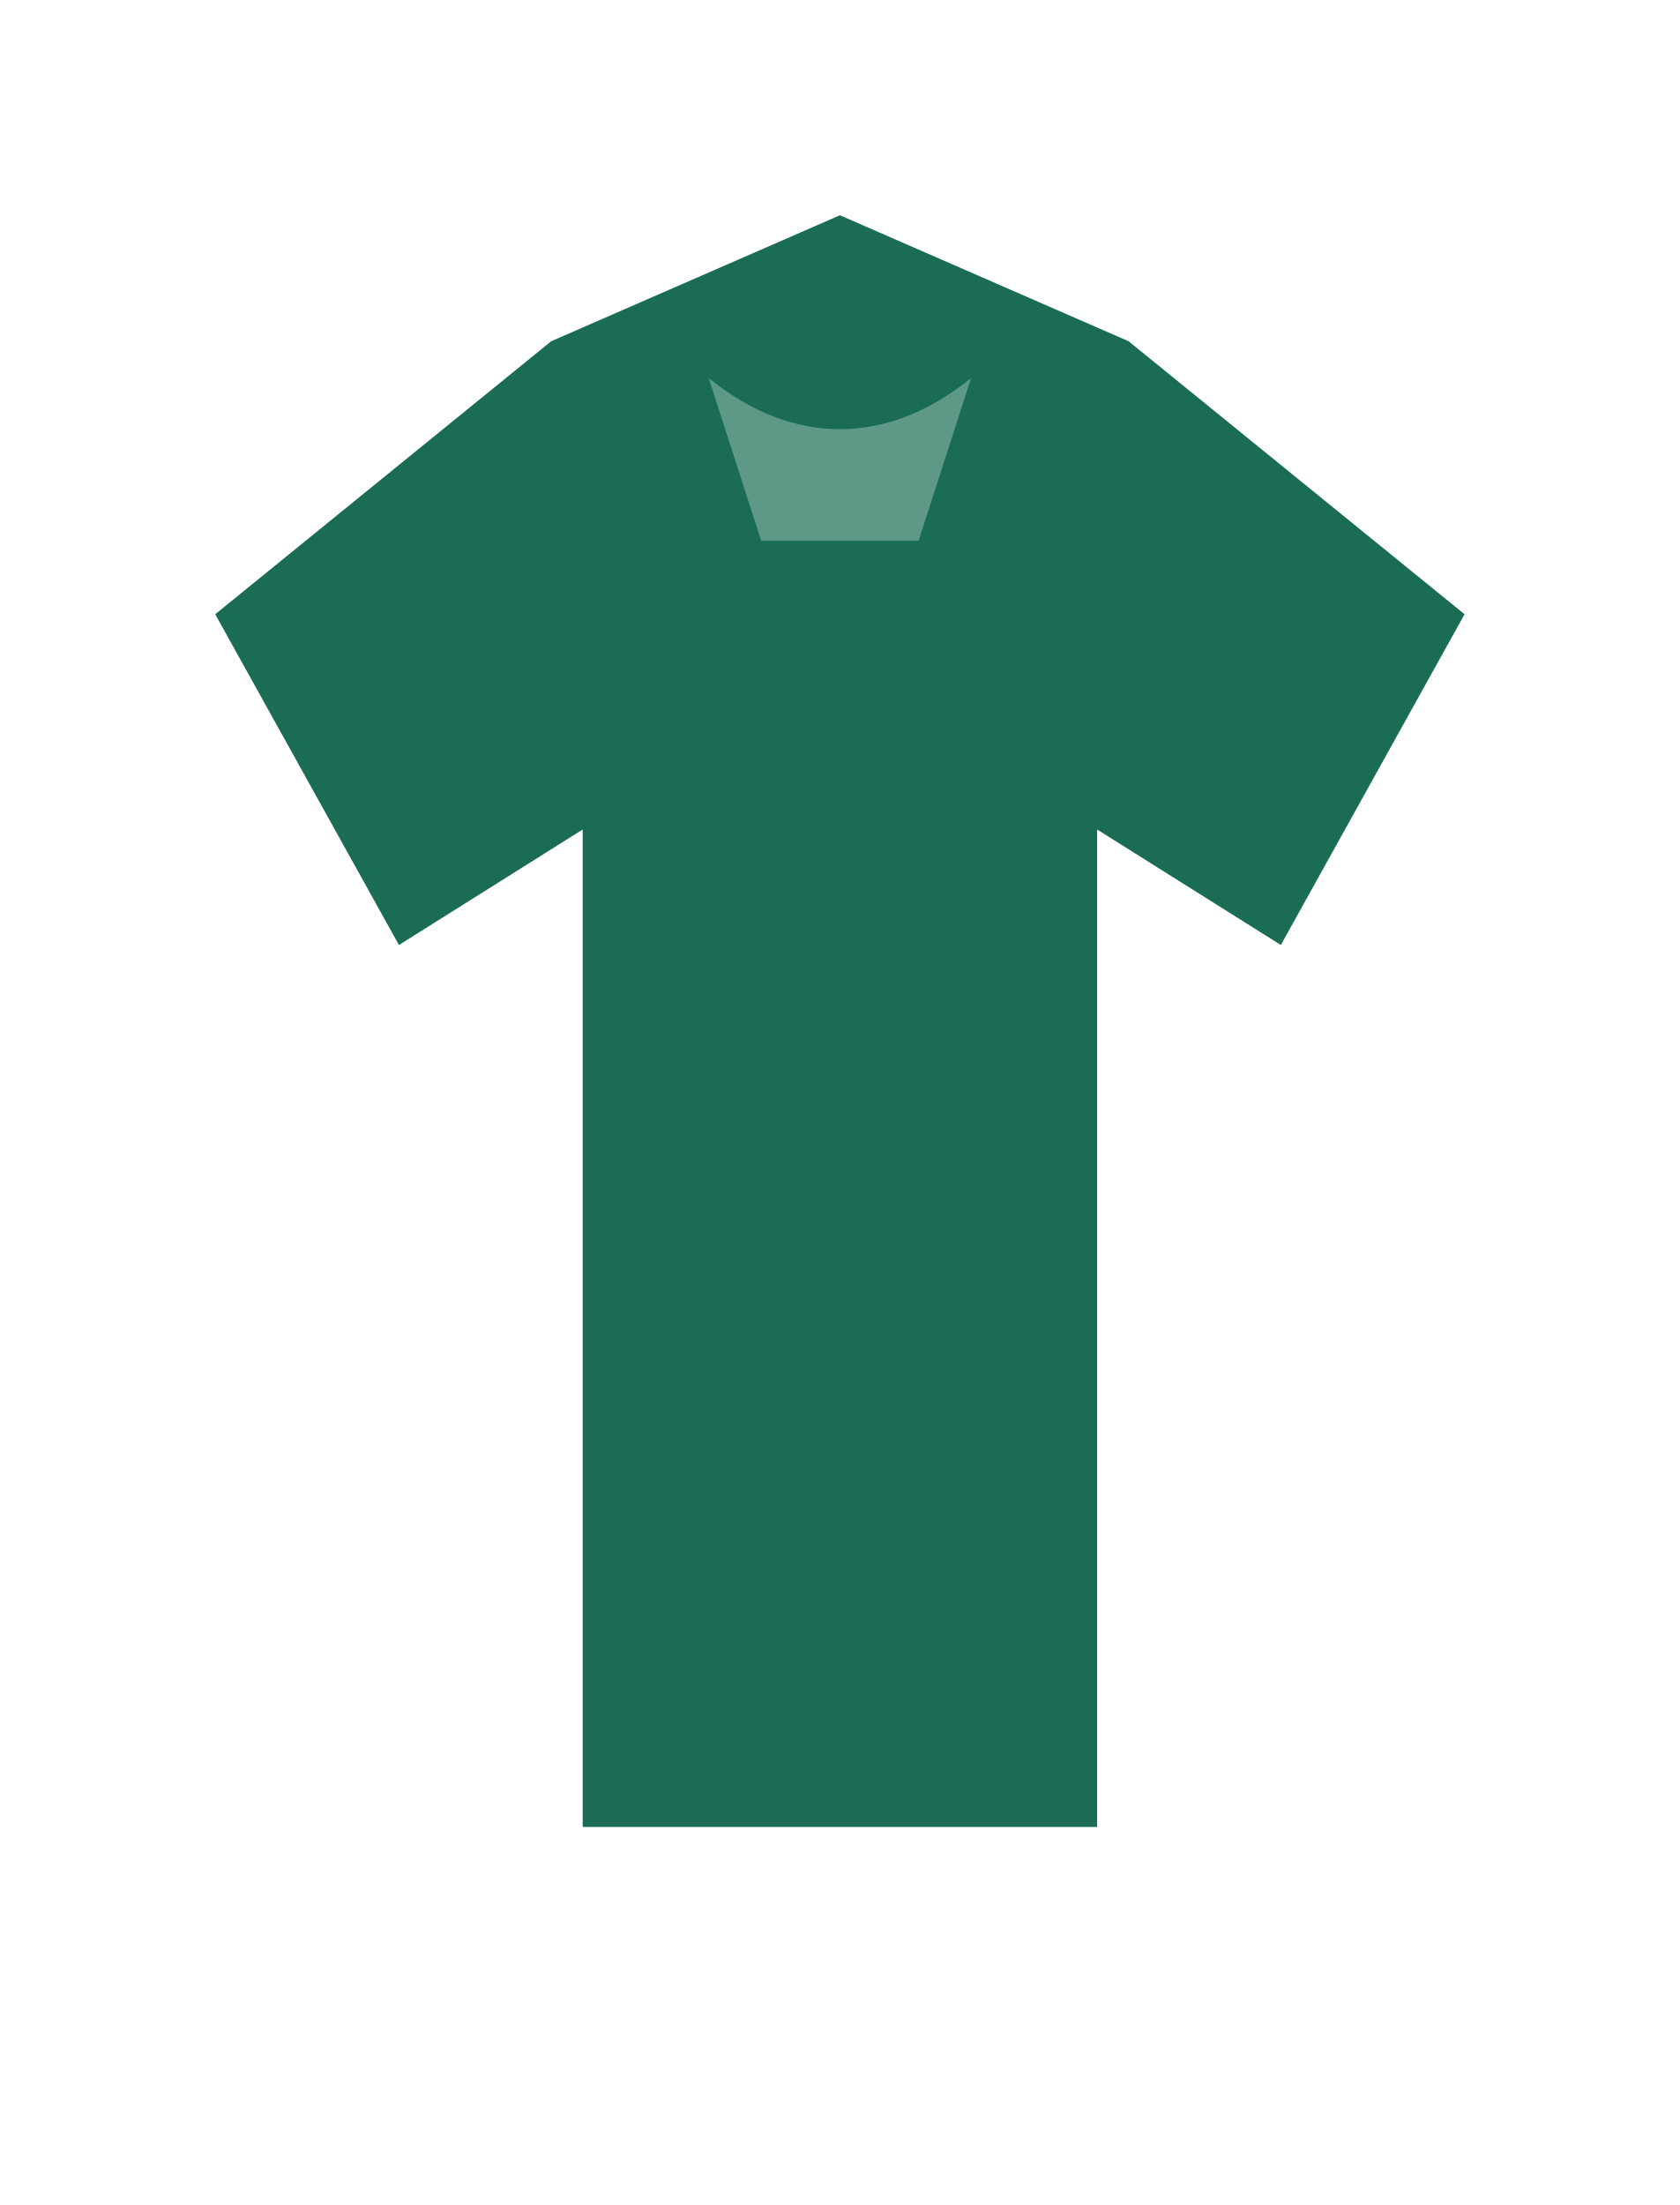
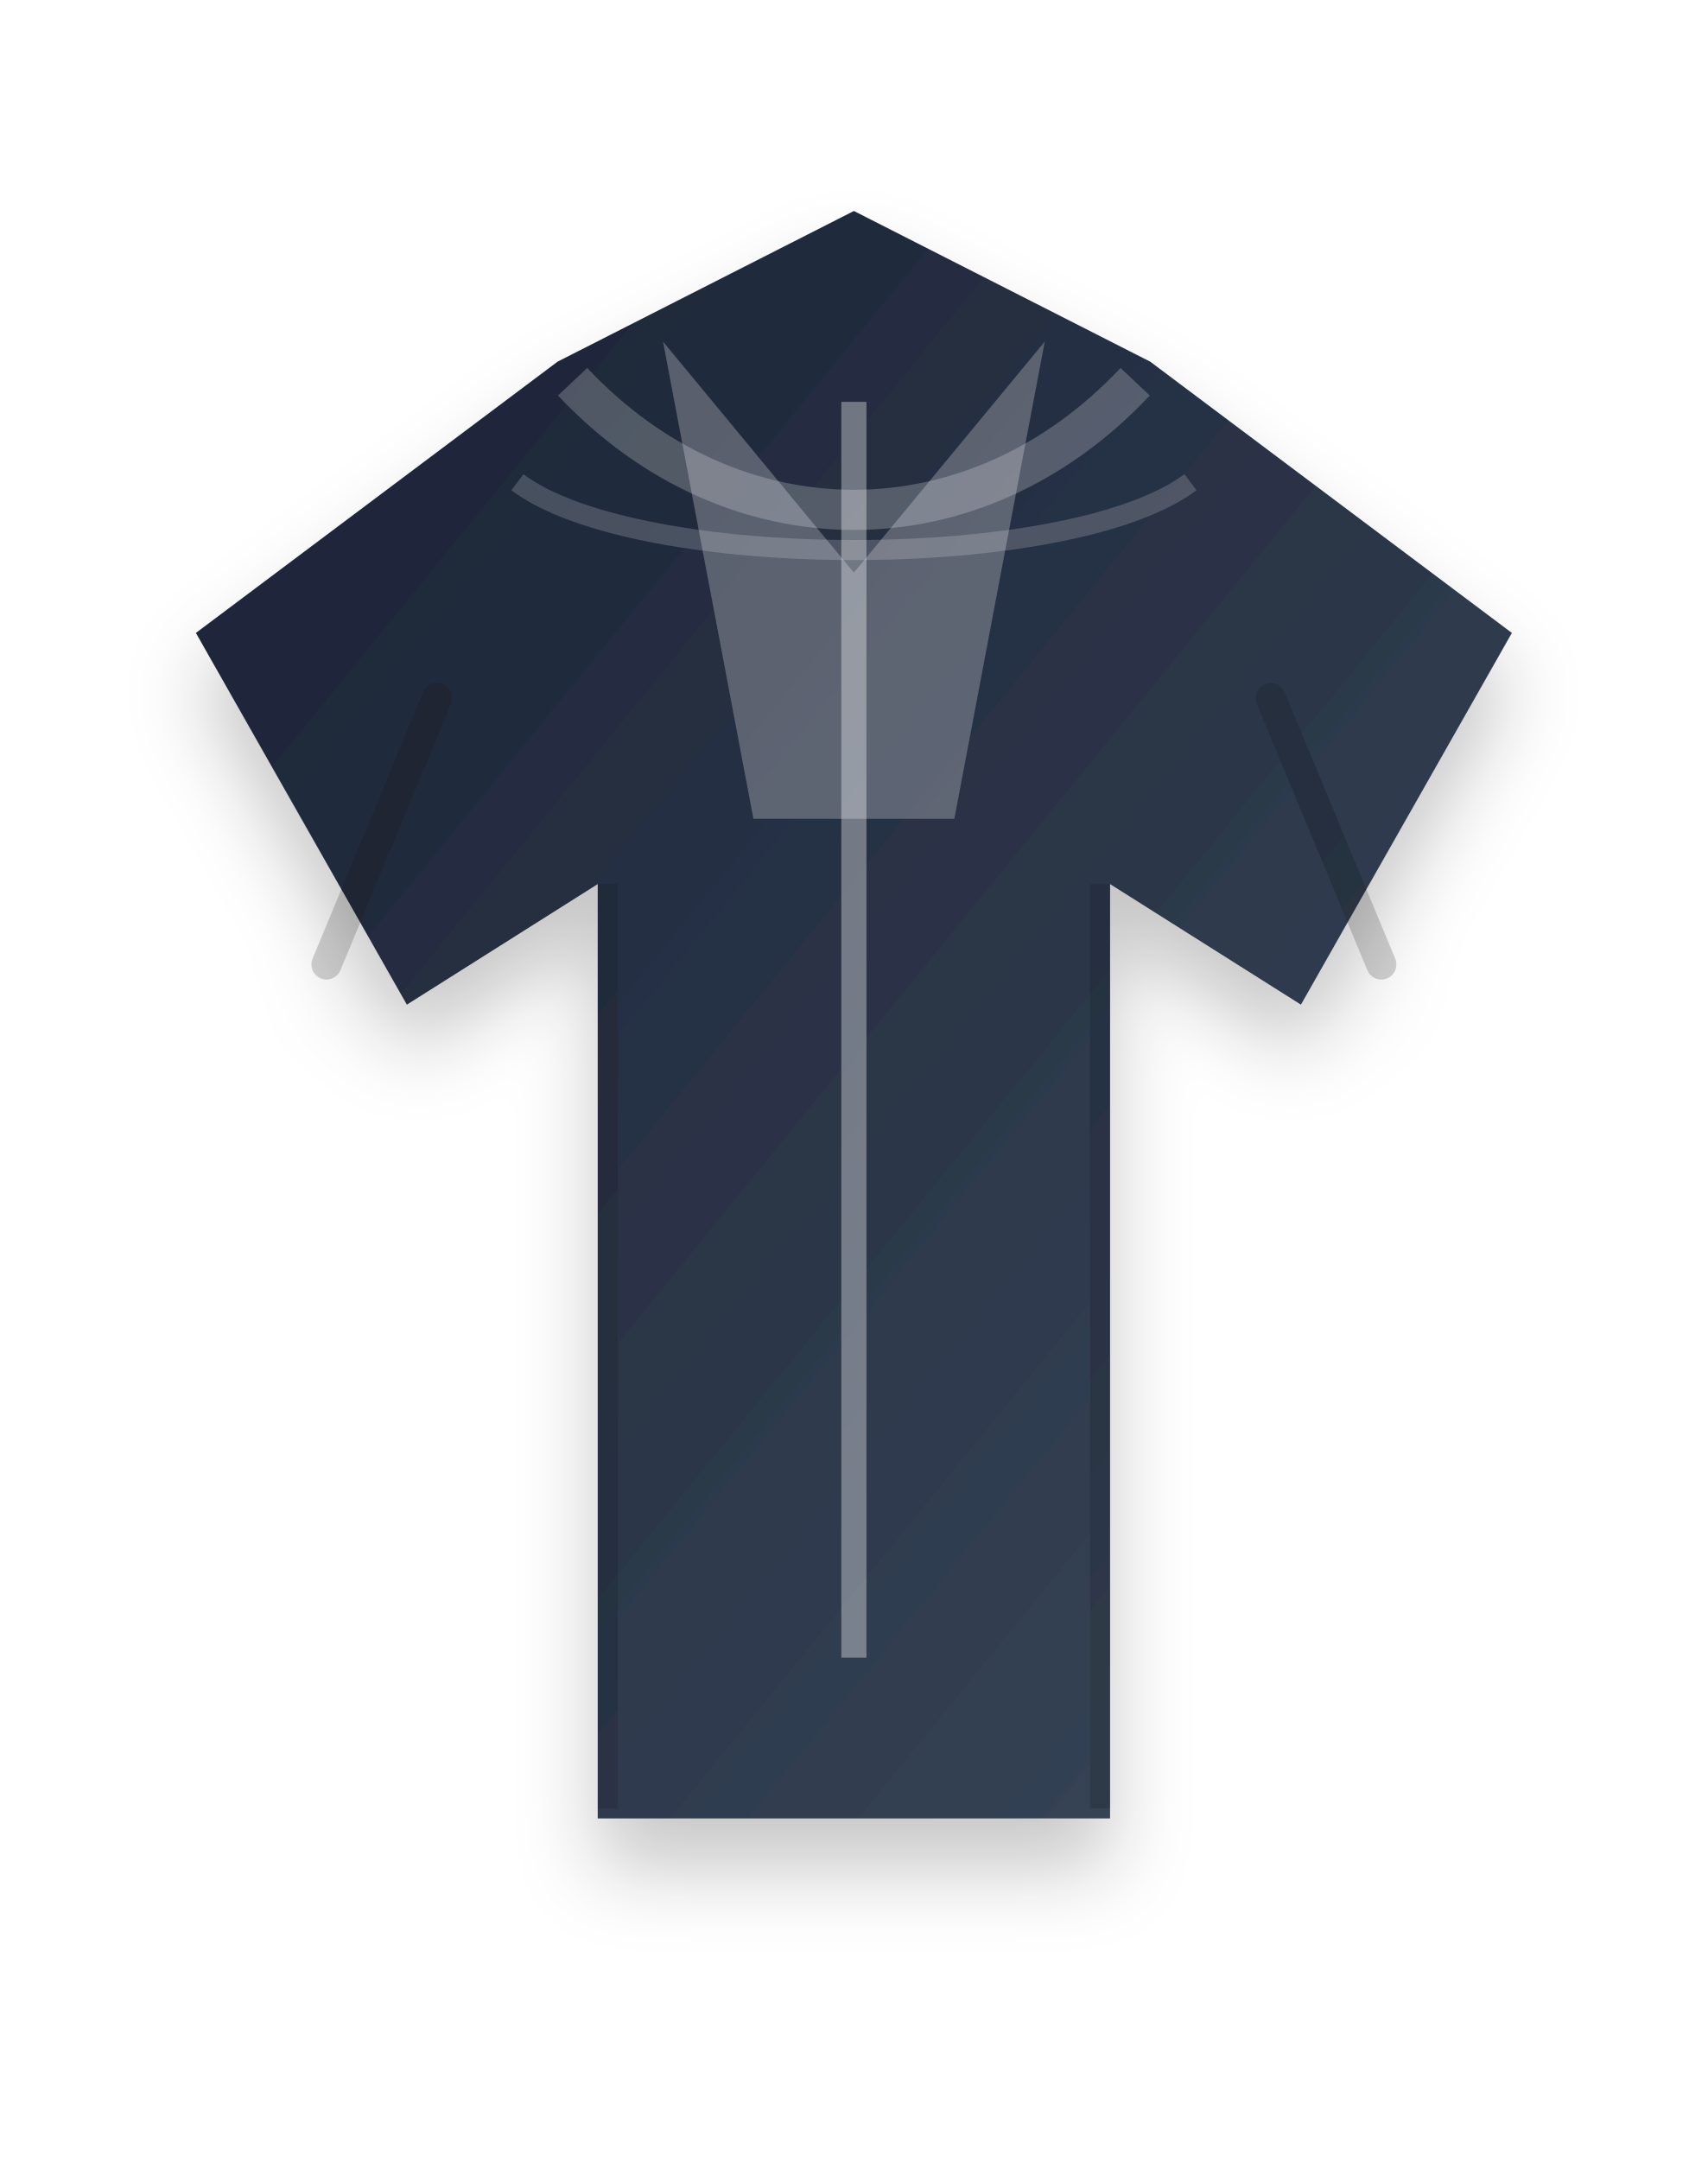
- <svg xmlns="http://www.w3.org/2000/svg" viewBox="0 0 320 420">
-   <g opacity=".92">
-     <path fill="#065f46" d="M105 65l55-24 55 24 64 52-35 63-35-22v190H111V158l-35 22-35-63 64-52z" />
-     <path fill="rgba(255,255,255,.30)" d="M135 72c16 13 34 13 50 0l-10 31h-30z" />
+ <svg xmlns="http://www.w3.org/2000/svg" viewBox="0 0 340 430">
+   <defs>
+     <linearGradient id="fabric" x1="0" y1="0" x2="1" y2="1">
+       <stop offset="0" stop-color="#0f172a" />
+       <stop offset="1" stop-color="#334155" />
+     </linearGradient>
+     <linearGradient id="shade" x1="0" y1="0" x2="0" y2="1">
+       <stop offset="0" stop-color="rgba(255,255,255,.28)" />
+       <stop offset="1" stop-color="rgba(0,0,0,.22)" />
+     </linearGradient>
+     <filter id="shadow">
+       <feDropShadow dx="0" dy="10" stdDeviation="8" flood-color="#000" flood-opacity=".23" />
+     </filter>
+   </defs>
+   <g filter="url(#shadow)" opacity=".96">
+     <path d="M111 72l59-30 59 30 72 54-42 74-38-24v186H119V176l-38 24-42-74 72-54z" fill="url(#fabric)" />
+     <path d="M114 76c32 34 80 34 112 0" fill="none" stroke="rgba(255,255,255,.22)" stroke-width="8" />
+     <path d="M132 68l38 46 38-46-18 95h-40z" fill="rgba(255,255,255,.25)" />
+     <path d="M170 80v250" stroke="rgba(255,255,255,.35)" stroke-width="5" />
+     <path d="M121 176v184M219 176v184" stroke="rgba(0,0,0,.15)" stroke-width="4" />
+     <path d="M87 139l-22 53M253 139l22 53" stroke="rgba(0,0,0,.18)" stroke-width="6" stroke-linecap="round" />
+     <path d="M103 96c24 18 110 18 134 0" fill="none" stroke="rgba(255,255,255,.18)" stroke-width="4" />
  </g>
</svg>
